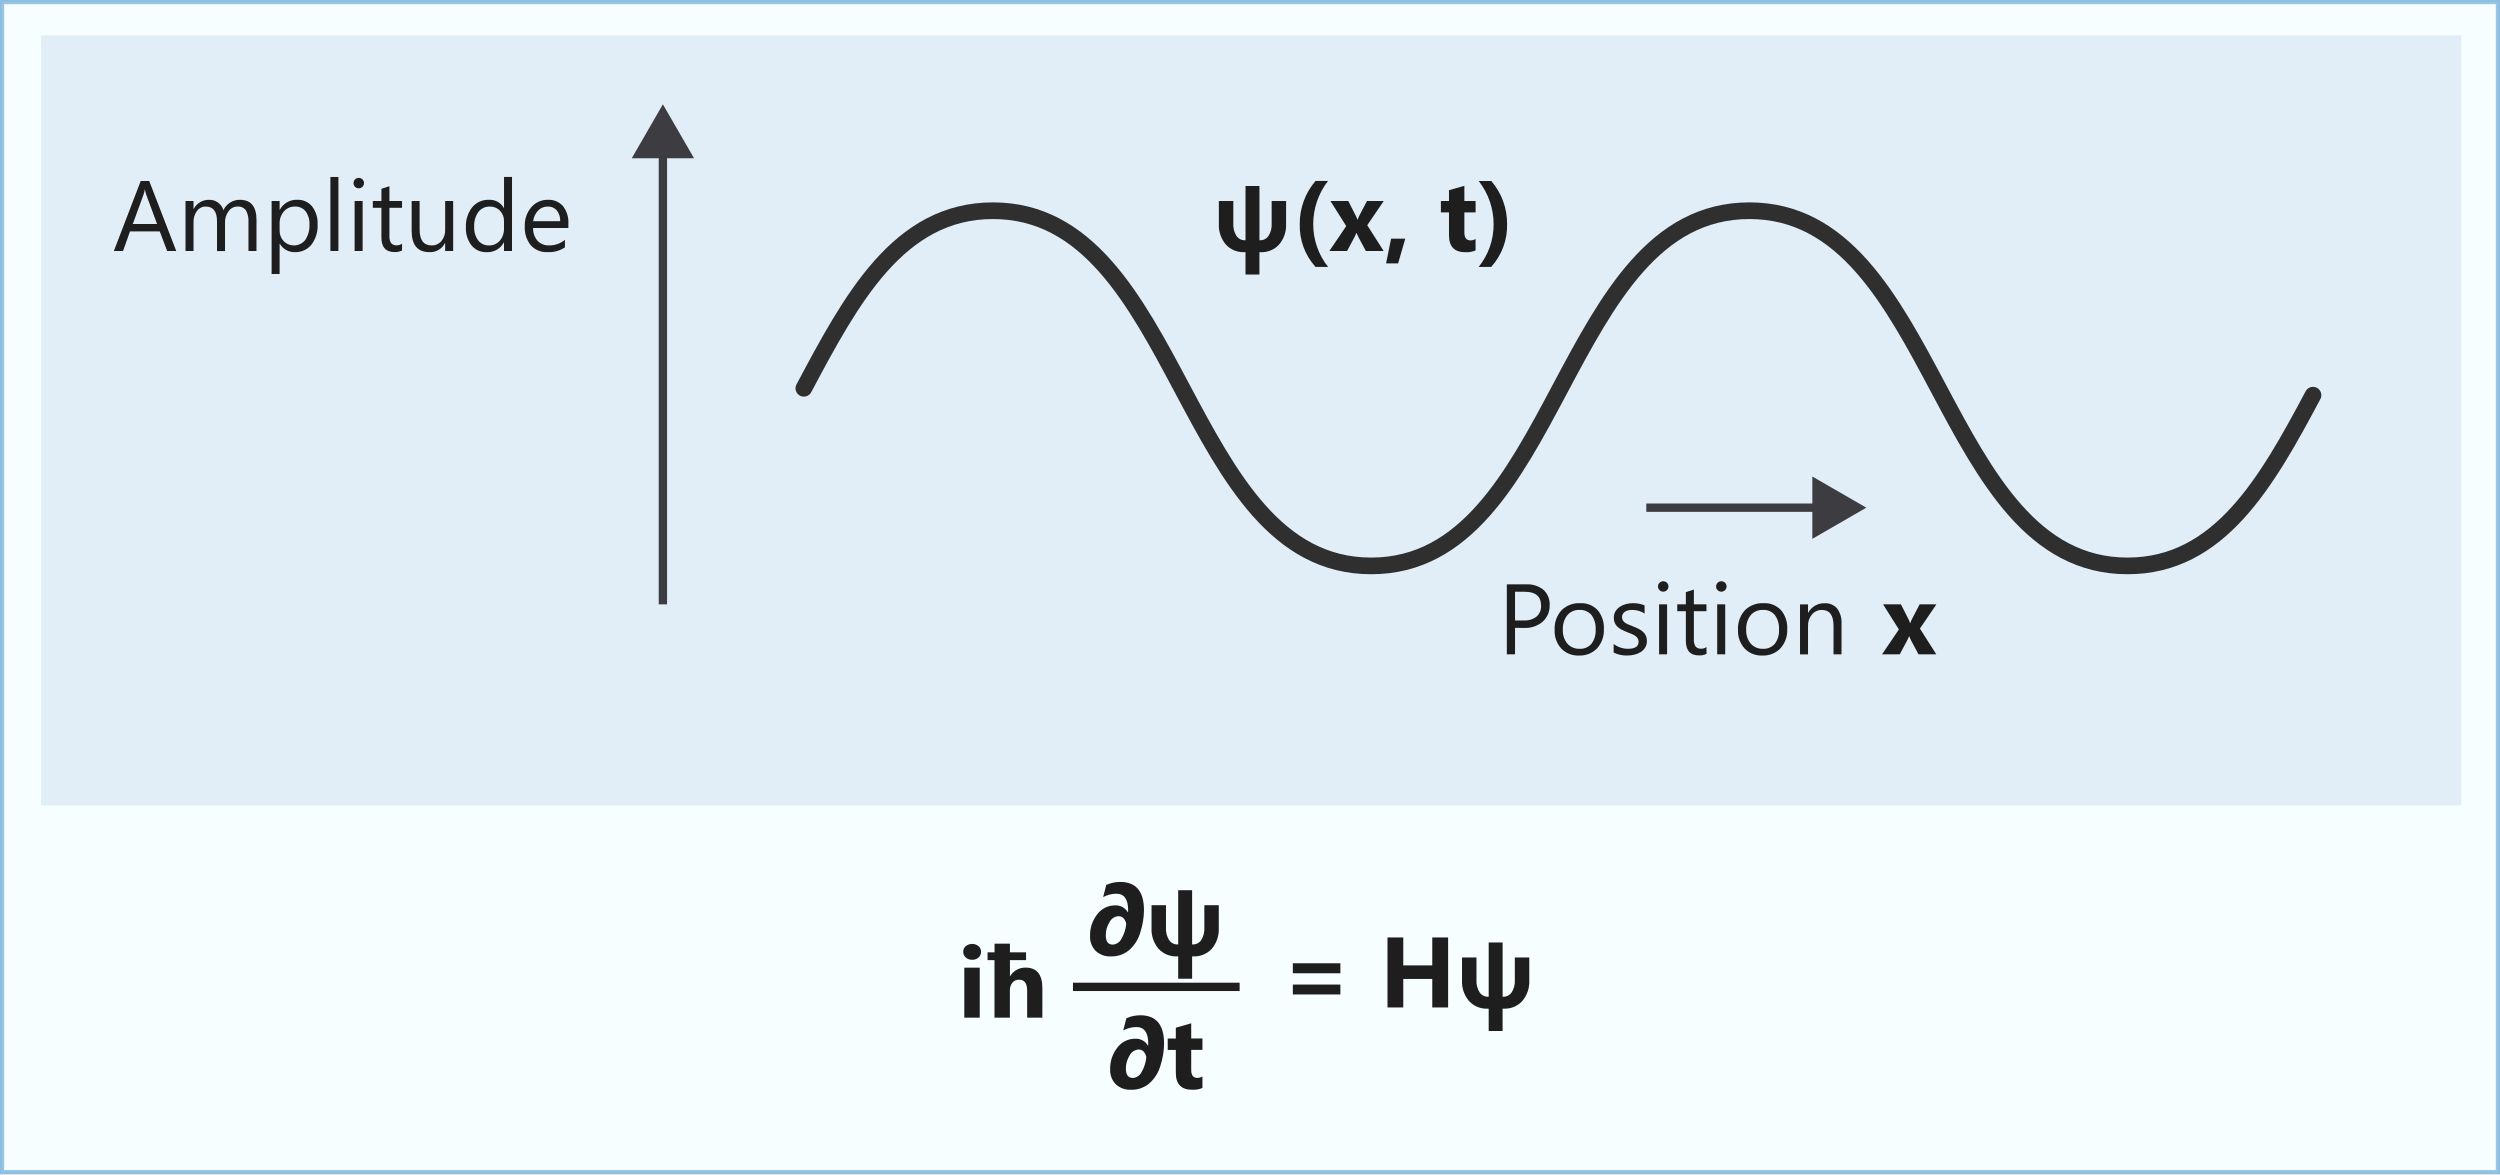
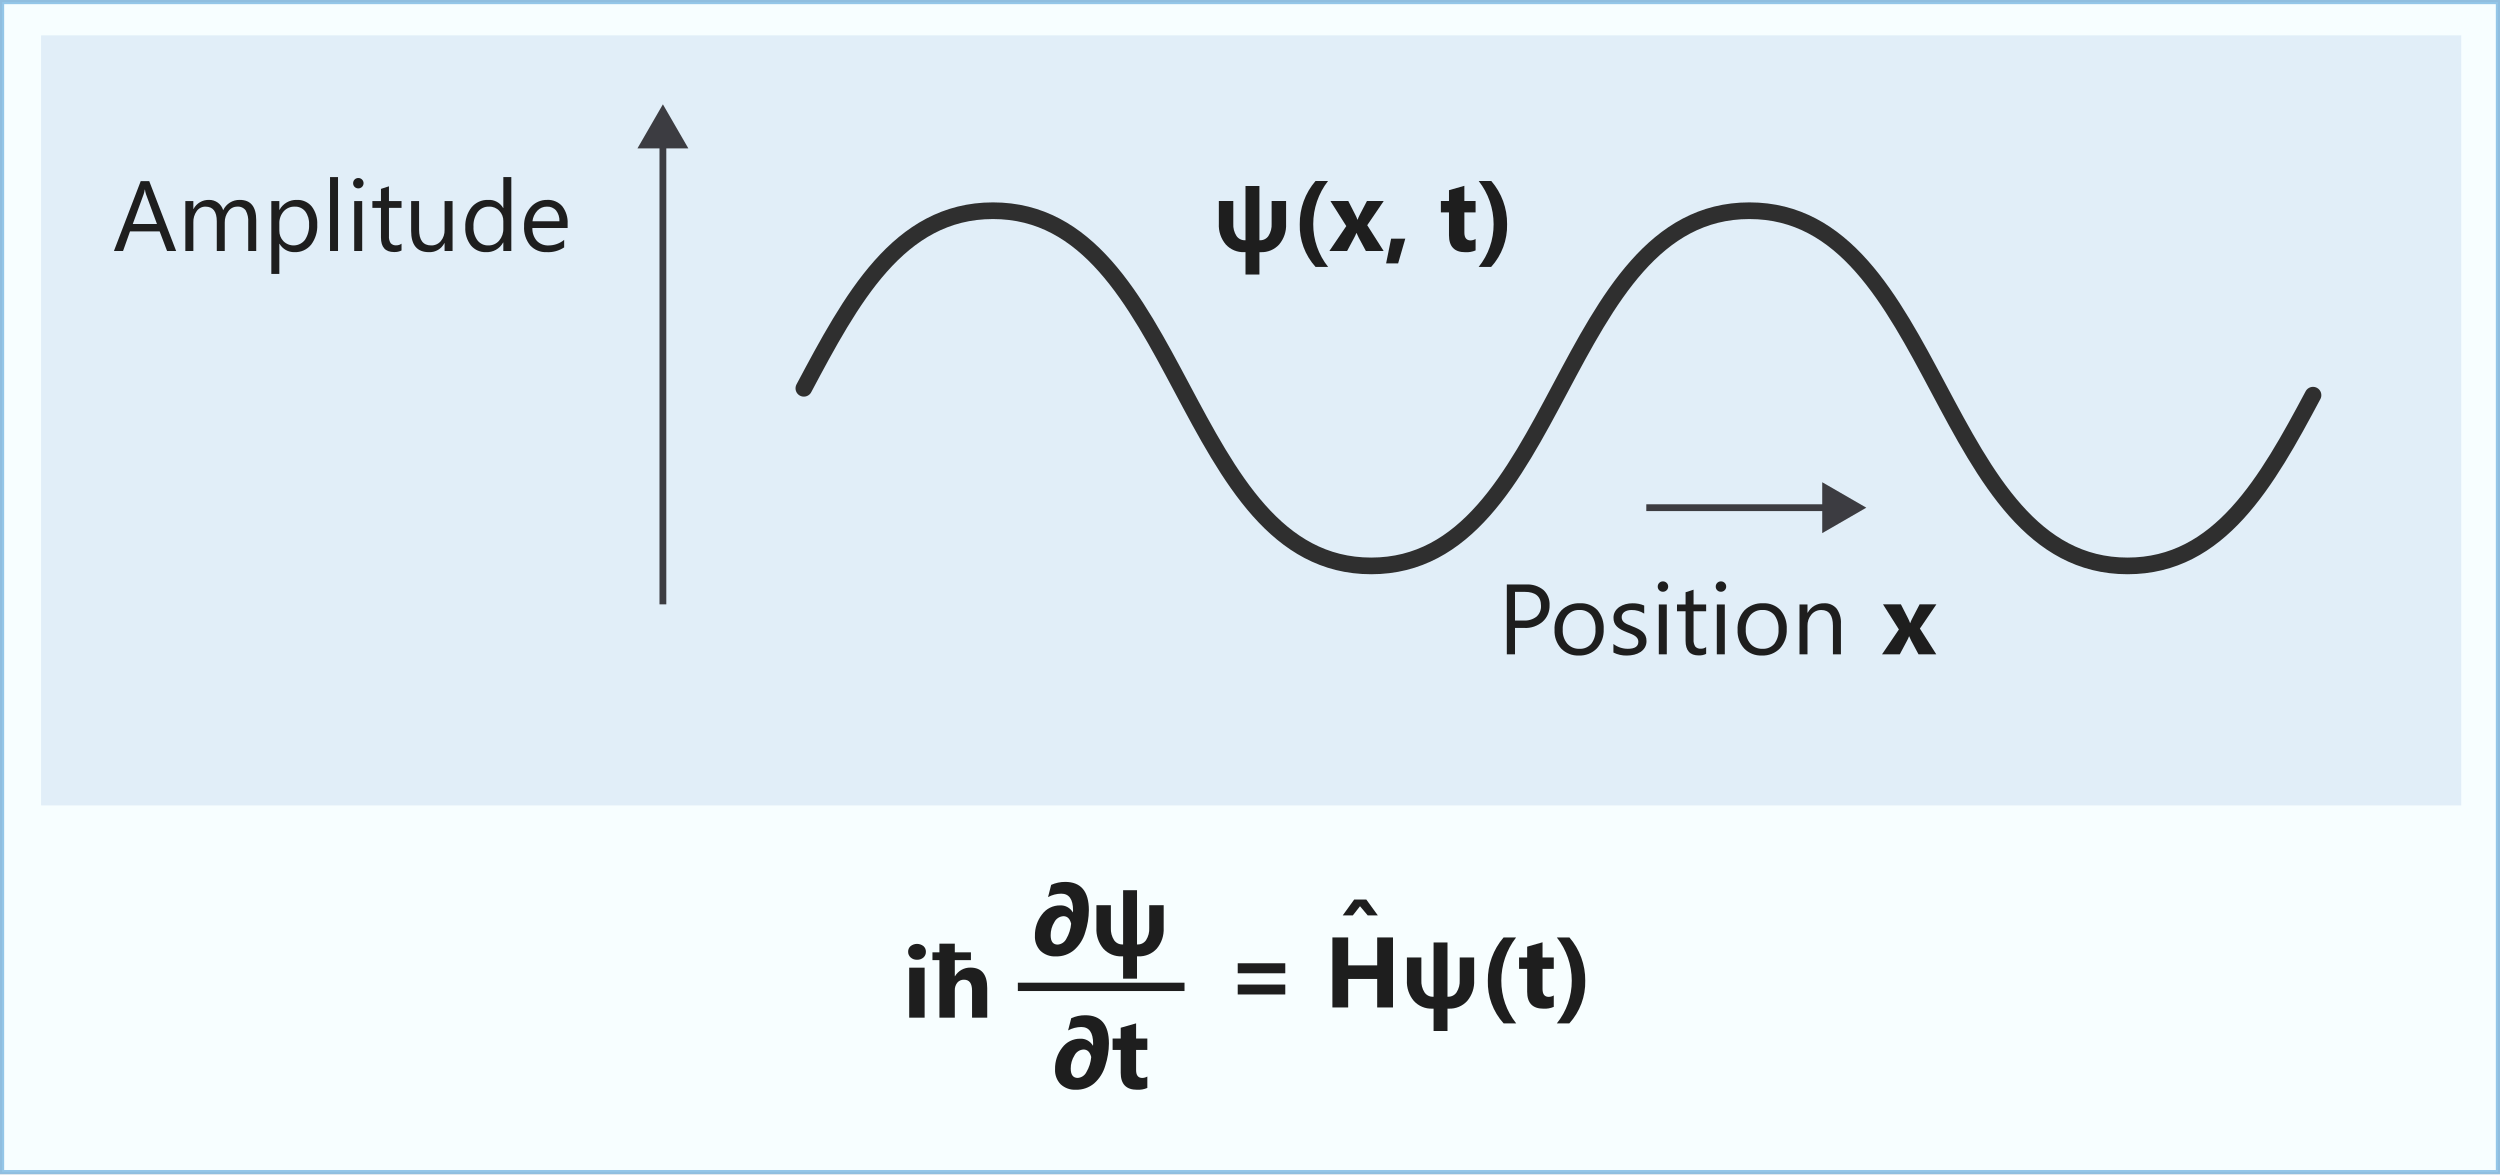
- <svg xmlns="http://www.w3.org/2000/svg" viewBox="0 0 299.98 140.892">
+ <svg xmlns="http://www.w3.org/2000/svg" viewBox="0 0 550.918 258.75">
  <g id="Shapes">
    <g>
-       <rect x="0.25" y="0.25" width="299.48" height="140.392" fill="#fff" />
-       <rect x="0.25" y="0.25" width="299.48" height="140.392" fill="#50e6ff" opacity="0.05" />
-       <rect x="0.25" y="0.25" width="299.48" height="140.392" fill="none" stroke="#0072c6" stroke-miterlimit="10" stroke-width="0.5" opacity="0.4" />
+       <rect x="0.459" y="0.459" width="550" height="257.832" fill="#fff" />
+       <rect x="0.459" y="0.459" width="550" height="257.832" fill="#50e6ff" opacity="0.05" />
+       <rect x="0.459" y="0.459" width="550" height="257.832" fill="none" stroke="#0072c6" stroke-miterlimit="10" stroke-width="0.918" opacity="0.4" />
    </g>
    <g>
-       <rect x="4.93" y="4.242" width="290.4" height="92.4" fill="#fff" />
-       <rect x="4.93" y="4.242" width="290.4" height="92.4" fill="#0072c6" opacity="0.12" />
+       <rect x="9.054" y="7.79" width="533.324" height="169.694" fill="#fff" />
+       <rect x="9.054" y="7.79" width="533.324" height="169.694" fill="#0072c6" opacity="0.12" />
    </g>
-     <path d="M277.542,47.418c-5.53,10.373-11.2,20.486-22.251,20.486-22.69,0-22.69-42.62-45.38-42.62s-22.69,42.62-45.38,42.62-22.692-42.62-45.383-42.62c-11.346,0-17.019,10.655-22.692,21.31" fill="none" stroke="#2f2f2f" stroke-linecap="round" stroke-miterlimit="10" stroke-width="2" />
+     <path d="M509.711,87.084c-10.156,19.051-20.567,37.623-40.865,37.623-41.67,0-41.67-78.272-83.34-78.272s-41.672,78.272-83.343,78.272S260.49,46.435,218.816,46.435c-20.836,0-31.255,19.568-41.673,39.136" fill="none" stroke="#2f2f2f" stroke-linecap="round" stroke-miterlimit="10" stroke-width="3.673" />
    <g>
-       <line x1="79.542" y1="72.517" x2="79.542" y2="17.9" fill="none" stroke="#3c3c41" stroke-miterlimit="10" />
-       <polygon points="83.282 18.994 79.542 12.517 75.803 18.994 83.282 18.994" fill="#3c3c41" />
+       <line x1="146.081" y1="133.179" x2="146.081" y2="31.062" fill="none" stroke="#3c3c41" stroke-miterlimit="10" stroke-width="1.5" />
+       <polygon points="151.69 32.703 146.081 22.988 140.471 32.703 151.69 32.703" fill="#3c3c41" />
    </g>
    <g>
-       <line x1="197.542" y1="60.917" x2="218.56" y2="60.917" fill="none" stroke="#3c3c41" stroke-miterlimit="10" />
-       <polygon points="217.466 64.657 223.942 60.917 217.466 57.178 217.466 64.657" fill="#3c3c41" />
+       <line x1="362.789" y1="111.876" x2="403.2" y2="111.876" fill="none" stroke="#3c3c41" stroke-miterlimit="10" stroke-width="1.5" />
+       <polygon points="401.559 117.485 411.273 111.876 401.559 106.266 401.559 117.485" fill="#3c3c41" />
    </g>
  </g>
  <g id="Text">
    <g>
-       <path d="M21.147,30.117H20.058l-.891-2.355H15.6l-.837,2.355h-1.1l3.223-8.4h1.019Zm-2.3-3.24L17.526,23.3a3.425,3.425,0,0,1-.129-.563h-.023a3.131,3.131,0,0,1-.135.563l-1.306,3.58Z" fill="#1e1e1e" />
-       <path d="M30.774,30.117h-.961V26.672a2.6,2.6,0,0,0-.307-1.442,1.166,1.166,0,0,0-1.034-.445,1.279,1.279,0,0,0-1.046.562A2.155,2.155,0,0,0,27,26.7v3.422h-.961V26.555q0-1.77-1.365-1.77a1.265,1.265,0,0,0-1.043.53,2.191,2.191,0,0,0-.41,1.38v3.422h-.961v-6h.961v.949h.023a2.04,2.04,0,0,1,1.863-1.09,1.733,1.733,0,0,1,1.7,1.243,2.14,2.14,0,0,1,1.992-1.243q1.98,0,1.98,2.444Z" fill="#1e1e1e" />
-       <path d="M33.575,29.25h-.023v3.627h-.961v-8.76h.961v1.055h.023a2.273,2.273,0,0,1,2.074-1.2,2.2,2.2,0,0,1,1.811.806,3.334,3.334,0,0,1,.65,2.159,3.719,3.719,0,0,1-.732,2.411,2.437,2.437,0,0,1-2,.906A2.008,2.008,0,0,1,33.575,29.25Zm-.023-2.42v.838a1.782,1.782,0,0,0,.483,1.262,1.724,1.724,0,0,0,2.6-.149,3.063,3.063,0,0,0,.495-1.857,2.419,2.419,0,0,0-.463-1.571,1.533,1.533,0,0,0-1.254-.568,1.7,1.7,0,0,0-1.348.583A2.145,2.145,0,0,0,33.552,26.83Z" fill="#1e1e1e" />
-       <path d="M40.606,30.117h-.961V21.234h.961Z" fill="#1e1e1e" />
-       <path d="M43.044,22.594a.612.612,0,0,1-.44-.176.594.594,0,0,1-.181-.446.613.613,0,0,1,.621-.626.619.619,0,0,1,.448.178.625.625,0,0,1,0,.888A.615.615,0,0,1,43.044,22.594Zm.469,7.523h-.961v-6h.961Z" fill="#1e1e1e" />
-       <path d="M48.241,30.058a1.849,1.849,0,0,1-.9.188q-1.577,0-1.576-1.758V24.937H44.737v-.82h1.032V22.652l.96-.31v1.775h1.512v.82H46.729v3.381a1.4,1.4,0,0,0,.206.862.819.819,0,0,0,.679.257,1.01,1.01,0,0,0,.627-.2Z" fill="#1e1e1e" />
-       <path d="M54.376,30.117h-.961v-.949h-.023a1.976,1.976,0,0,1-1.852,1.09q-2.145,0-2.145-2.555V24.117h.956v3.434q0,1.9,1.453,1.9a1.47,1.47,0,0,0,1.157-.519,1.98,1.98,0,0,0,.454-1.356V24.117h.961Z" fill="#1e1e1e" />
-       <path d="M61.436,30.117h-.96V29.1h-.024a2.218,2.218,0,0,1-2.062,1.161,2.242,2.242,0,0,1-1.808-.806,3.306,3.306,0,0,1-.677-2.194,3.6,3.6,0,0,1,.75-2.385,2.473,2.473,0,0,1,2-.9,1.925,1.925,0,0,1,1.8.973h.024V21.234h.96Zm-.96-2.713v-.885A1.718,1.718,0,0,0,60,25.289a1.61,1.61,0,0,0-1.219-.5,1.656,1.656,0,0,0-1.382.645,2.822,2.822,0,0,0-.5,1.781,2.54,2.54,0,0,0,.483,1.637,1.578,1.578,0,0,0,1.3.6,1.641,1.641,0,0,0,1.3-.58A2.162,2.162,0,0,0,60.476,27.4Z" fill="#1e1e1e" />
-       <path d="M68.2,27.357H63.968a2.24,2.24,0,0,0,.539,1.547,1.859,1.859,0,0,0,1.418.545,2.948,2.948,0,0,0,1.863-.668v.9a3.482,3.482,0,0,1-2.092.575,2.538,2.538,0,0,1-2-.818,3.347,3.347,0,0,1-.726-2.3,3.278,3.278,0,0,1,.794-2.282,2.544,2.544,0,0,1,1.971-.882,2.258,2.258,0,0,1,1.823.762,3.18,3.18,0,0,1,.644,2.115Zm-.984-.814a1.953,1.953,0,0,0-.4-1.295,1.365,1.365,0,0,0-1.1-.463,1.555,1.555,0,0,0-1.155.486,2.217,2.217,0,0,0-.586,1.272Z" fill="#1e1e1e" />
+       <path d="M38.814,55.31h-2l-1.632-4.319H28.651L27.115,55.31H25.106l5.909-15.4h1.869Zm-4.222-5.941-2.417-6.563a6.3,6.3,0,0,1-.236-1.032H31.9a5.8,5.8,0,0,1-.248,1.032l-2.395,6.563Z" fill="#1e1e1e" />
+       <path d="M56.463,55.31H54.7V48.993a4.752,4.752,0,0,0-.564-2.642,2.139,2.139,0,0,0-1.9-.817,2.346,2.346,0,0,0-1.917,1.032,3.938,3.938,0,0,0-.79,2.47V55.31H47.773V48.778q0-3.244-2.5-3.244a2.318,2.318,0,0,0-1.913.973,4.016,4.016,0,0,0-.751,2.529V55.31H40.844v-11h1.762v1.74h.042a3.737,3.737,0,0,1,3.416-2,3.181,3.181,0,0,1,3.116,2.277,3.925,3.925,0,0,1,3.652-2.277q3.631,0,3.631,4.479Z" fill="#1e1e1e" />
+       <path d="M61.6,53.72h-.043v6.649H59.793V44.31h1.762v1.933H61.6a4.163,4.163,0,0,1,3.8-2.191,4.031,4.031,0,0,1,3.32,1.476,6.122,6.122,0,0,1,1.192,3.959,6.809,6.809,0,0,1-1.343,4.42,4.466,4.466,0,0,1-3.673,1.66A3.681,3.681,0,0,1,61.6,53.72Zm-.043-4.437v1.536a3.268,3.268,0,0,0,.886,2.315A3.16,3.16,0,0,0,67.2,52.86a5.61,5.61,0,0,0,.908-3.405,4.441,4.441,0,0,0-.848-2.879,2.811,2.811,0,0,0-2.3-1.042A3.124,3.124,0,0,0,62.489,46.6,3.925,3.925,0,0,0,61.555,49.283Z" fill="#1e1e1e" />
+       <path d="M74.488,55.31H72.727V39.024h1.761Z" fill="#1e1e1e" />
+       <path d="M78.957,41.517a1.117,1.117,0,0,1-.806-.323,1.09,1.09,0,0,1-.333-.816,1.127,1.127,0,0,1,1.139-1.149,1.14,1.14,0,0,1,.822.327,1.149,1.149,0,0,1,0,1.628A1.134,1.134,0,0,1,78.957,41.517Zm.859,13.793H78.055v-11h1.761Z" fill="#1e1e1e" />
+       <path d="M88.485,55.2a3.382,3.382,0,0,1-1.643.344q-2.89,0-2.89-3.223V45.814h-1.89v-1.5h1.89V41.624l1.762-.569V44.31h2.771v1.5H85.714v6.2a2.57,2.57,0,0,0,.376,1.579,1.5,1.5,0,0,0,1.246.473,1.854,1.854,0,0,0,1.149-.366Z" fill="#1e1e1e" />
+       <path d="M99.732,55.31H97.971V53.569h-.043a3.62,3.62,0,0,1-3.395,2q-3.931,0-3.931-4.683V44.31h1.751v6.295q0,3.48,2.664,3.48a2.694,2.694,0,0,0,2.122-.951,3.639,3.639,0,0,0,.832-2.486V44.31h1.761Z" fill="#1e1e1e" />
+       <path d="M112.677,55.31h-1.762V53.441h-.043a4.067,4.067,0,0,1-3.781,2.126,4.115,4.115,0,0,1-3.315-1.476,6.068,6.068,0,0,1-1.24-4.024,6.591,6.591,0,0,1,1.375-4.372,4.537,4.537,0,0,1,3.663-1.643,3.527,3.527,0,0,1,3.3,1.783h.043V39.024h1.762Zm-1.762-4.974V48.714a3.149,3.149,0,0,0-.881-2.256,2.954,2.954,0,0,0-2.234-.924,3.042,3.042,0,0,0-2.535,1.182,5.171,5.171,0,0,0-.924,3.266,4.645,4.645,0,0,0,.887,3,2.89,2.89,0,0,0,2.378,1.1A3.01,3.01,0,0,0,110,53.022,3.97,3.97,0,0,0,110.915,50.336Z" fill="#1e1e1e" />
+       <path d="M125.084,50.25h-7.767a4.117,4.117,0,0,0,.989,2.836,3.407,3.407,0,0,0,2.6,1,5.4,5.4,0,0,0,3.416-1.225v1.655a6.381,6.381,0,0,1-3.835,1.052,4.654,4.654,0,0,1-3.663-1.5,6.141,6.141,0,0,1-1.332-4.216,6.019,6.019,0,0,1,1.455-4.184,4.669,4.669,0,0,1,3.616-1.617,4.137,4.137,0,0,1,3.34,1.4,5.822,5.822,0,0,1,1.182,3.878Zm-1.805-1.493a3.584,3.584,0,0,0-.735-2.374,2.508,2.508,0,0,0-2.015-.849,2.843,2.843,0,0,0-2.116.892,4.047,4.047,0,0,0-1.074,2.331Z" fill="#1e1e1e" />
    </g>
    <g>
-       <path d="M181.792,75.342v3.175h-.984v-8.4h2.309a3.052,3.052,0,0,1,2.089.656,2.345,2.345,0,0,1,.741,1.852,2.547,2.547,0,0,1-.824,1.957,3.143,3.143,0,0,1-2.223.762Zm0-4.336v3.445h1.032a2.3,2.3,0,0,0,1.555-.466,1.646,1.646,0,0,0,.536-1.315q0-1.665-1.968-1.664Z" fill="#1e1e1e" />
-       <path d="M189.462,78.658a2.784,2.784,0,0,1-2.124-.841,3.115,3.115,0,0,1-.794-2.229,3.246,3.246,0,0,1,.827-2.362,2.968,2.968,0,0,1,2.232-.849,2.69,2.69,0,0,1,2.095.826,3.275,3.275,0,0,1,.753,2.291,3.224,3.224,0,0,1-.812,2.3A2.843,2.843,0,0,1,189.462,78.658Zm.071-5.473a1.826,1.826,0,0,0-1.465.63,2.584,2.584,0,0,0-.539,1.738,2.443,2.443,0,0,0,.545,1.681,1.851,1.851,0,0,0,1.459.615,1.756,1.756,0,0,0,1.432-.6,2.619,2.619,0,0,0,.5-1.717,2.662,2.662,0,0,0-.5-1.734A1.746,1.746,0,0,0,189.533,73.185Z" fill="#1e1e1e" />
-       <path d="M193.623,78.3V77.269a2.839,2.839,0,0,0,1.728.58q1.266,0,1.266-.843a.731.731,0,0,0-.109-.408,1.066,1.066,0,0,0-.293-.3,2.226,2.226,0,0,0-.433-.232c-.166-.068-.345-.14-.536-.214a6.963,6.963,0,0,1-.7-.319,2.162,2.162,0,0,1-.5-.363,1.357,1.357,0,0,1-.3-.46,1.615,1.615,0,0,1-.1-.6,1.434,1.434,0,0,1,.194-.747,1.7,1.7,0,0,1,.515-.545,2.409,2.409,0,0,1,.736-.331,3.264,3.264,0,0,1,.852-.111,3.457,3.457,0,0,1,1.395.269v.973a2.722,2.722,0,0,0-1.524-.434,1.779,1.779,0,0,0-.486.062,1.185,1.185,0,0,0-.372.173.787.787,0,0,0-.24.266.7.7,0,0,0-.085.343.822.822,0,0,0,.085.393.853.853,0,0,0,.249.281,1.925,1.925,0,0,0,.4.223q.234.1.533.216a7.352,7.352,0,0,1,.715.314,2.416,2.416,0,0,1,.539.363,1.412,1.412,0,0,1,.343.466,1.505,1.505,0,0,1,.12.627,1.473,1.473,0,0,1-.2.773,1.676,1.676,0,0,1-.525.545,2.393,2.393,0,0,1-.756.323,3.746,3.746,0,0,1-.9.105A3.406,3.406,0,0,1,193.623,78.3Z" fill="#1e1e1e" />
-       <path d="M199.57,70.994a.611.611,0,0,1-.44-.176.592.592,0,0,1-.181-.445.615.615,0,0,1,.621-.627.616.616,0,0,1,.448.179.624.624,0,0,1,0,.887A.615.615,0,0,1,199.57,70.994Zm.469,7.523h-.961v-6h.961Z" fill="#1e1e1e" />
-       <path d="M204.767,78.459a1.852,1.852,0,0,1-.9.187q-1.577,0-1.577-1.758v-3.55h-1.031v-.821h1.031V71.053l.961-.311v1.775h1.512v.821h-1.512v3.381a1.406,1.406,0,0,0,.205.861.82.82,0,0,0,.68.258,1.011,1.011,0,0,0,.627-.2Z" fill="#1e1e1e" />
-       <path d="M206.542,70.994a.61.61,0,0,1-.439-.176.592.592,0,0,1-.182-.445.616.616,0,0,1,.621-.627.619.619,0,0,1,.449.179.626.626,0,0,1,0,.887A.617.617,0,0,1,206.542,70.994Zm.469,7.523h-.961v-6h.961Z" fill="#1e1e1e" />
-       <path d="M211.464,78.658a2.784,2.784,0,0,1-2.124-.841,3.115,3.115,0,0,1-.794-2.229,3.246,3.246,0,0,1,.827-2.362,2.968,2.968,0,0,1,2.232-.849,2.692,2.692,0,0,1,2.095.826,3.275,3.275,0,0,1,.753,2.291,3.224,3.224,0,0,1-.812,2.3A2.845,2.845,0,0,1,211.464,78.658Zm.071-5.473a1.826,1.826,0,0,0-1.465.63,2.584,2.584,0,0,0-.539,1.738,2.443,2.443,0,0,0,.545,1.681,1.851,1.851,0,0,0,1.459.615,1.756,1.756,0,0,0,1.432-.6,2.619,2.619,0,0,0,.5-1.717,2.662,2.662,0,0,0-.5-1.734A1.746,1.746,0,0,0,211.535,73.185Z" fill="#1e1e1e" />
-       <path d="M220.968,78.517h-.961V75.1q0-1.911-1.394-1.911a1.515,1.515,0,0,0-1.193.542,2.014,2.014,0,0,0-.471,1.369v3.421h-.961v-6h.961v1h.023a2.166,2.166,0,0,1,1.969-1.136,1.836,1.836,0,0,1,1.506.636,2.833,2.833,0,0,1,.521,1.836Z" fill="#1e1e1e" />
+       <path d="M333.858,138.376V144.2h-1.805v-15.4h4.233a5.588,5.588,0,0,1,3.83,1.2,4.3,4.3,0,0,1,1.358,3.395,4.669,4.669,0,0,1-1.509,3.588,5.771,5.771,0,0,1-4.077,1.4Zm0-7.949v6.316h1.891a4.229,4.229,0,0,0,2.851-.853,3.026,3.026,0,0,0,.984-2.412q0-3.053-3.61-3.051Z" fill="#1e1e1e" />
+       <path d="M347.919,144.456a5.1,5.1,0,0,1-3.894-1.541,5.714,5.714,0,0,1-1.455-4.088,5.948,5.948,0,0,1,1.515-4.329,5.445,5.445,0,0,1,4.092-1.557,4.931,4.931,0,0,1,3.84,1.514,6,6,0,0,1,1.381,4.2,5.91,5.91,0,0,1-1.488,4.217A5.214,5.214,0,0,1,347.919,144.456Zm.129-10.033a3.353,3.353,0,0,0-2.685,1.154,4.746,4.746,0,0,0-.988,3.186,4.486,4.486,0,0,0,1,3.083,3.394,3.394,0,0,0,2.674,1.128,3.221,3.221,0,0,0,2.627-1.107,4.8,4.8,0,0,0,.918-3.147,4.887,4.887,0,0,0-.918-3.18A3.207,3.207,0,0,0,348.048,134.423Z" fill="#1e1e1e" />
+       <path d="M355.546,143.8V141.91a5.215,5.215,0,0,0,3.169,1.064q2.321,0,2.321-1.547a1.341,1.341,0,0,0-.2-.746,1.963,1.963,0,0,0-.537-.543,4.171,4.171,0,0,0-.8-.424q-.456-.189-.983-.393a12.373,12.373,0,0,1-1.284-.586,3.863,3.863,0,0,1-.924-.666,2.491,2.491,0,0,1-.559-.842,3,3,0,0,1-.187-1.107,2.629,2.629,0,0,1,.354-1.369,3.164,3.164,0,0,1,.946-1,4.372,4.372,0,0,1,1.348-.606,5.979,5.979,0,0,1,1.563-.2,6.313,6.313,0,0,1,2.556.494v1.783a4.98,4.98,0,0,0-2.792-.795,3.234,3.234,0,0,0-.892.113,2.175,2.175,0,0,0-.683.317,1.444,1.444,0,0,0-.439.488,1.276,1.276,0,0,0-.156.629,1.5,1.5,0,0,0,.156.72,1.577,1.577,0,0,0,.456.515,3.468,3.468,0,0,0,.73.408q.431.183.978.4a13.7,13.7,0,0,1,1.31.574,4.554,4.554,0,0,1,.989.666,2.629,2.629,0,0,1,.629.855,2.765,2.765,0,0,1,.219,1.149,2.71,2.71,0,0,1-.36,1.418,3.074,3.074,0,0,1-.961,1,4.4,4.4,0,0,1-1.386.591,6.828,6.828,0,0,1-1.643.193A6.253,6.253,0,0,1,355.546,143.8Z" fill="#1e1e1e" />
+       <path d="M366.45,130.405a1.115,1.115,0,0,1-.806-.322,1.088,1.088,0,0,1-.333-.816,1.127,1.127,0,0,1,1.139-1.15,1.146,1.146,0,0,1,.822.327,1.1,1.1,0,0,1,.338.823,1.088,1.088,0,0,1-.338.805A1.131,1.131,0,0,1,366.45,130.405Zm.859,13.793h-1.762v-11h1.762Z" fill="#1e1e1e" />
+       <path d="M375.978,144.091a3.4,3.4,0,0,1-1.643.344q-2.89,0-2.89-3.223V134.7h-1.891v-1.5h1.891v-2.685l1.762-.57V133.2h2.771v1.5h-2.771v6.2a2.571,2.571,0,0,0,.376,1.58,1.5,1.5,0,0,0,1.246.472,1.853,1.853,0,0,0,1.149-.365Z" fill="#1e1e1e" />
+       <path d="M379.233,130.405a1.116,1.116,0,0,1-.806-.322,1.091,1.091,0,0,1-.333-.816,1.127,1.127,0,0,1,1.139-1.15,1.145,1.145,0,0,1,.822.327,1.1,1.1,0,0,1,.338.823,1.088,1.088,0,0,1-.338.805A1.13,1.13,0,0,1,379.233,130.405Zm.859,13.793h-1.761v-11h1.761Z" fill="#1e1e1e" />
+       <path d="M388.256,144.456a5.1,5.1,0,0,1-3.894-1.541,5.714,5.714,0,0,1-1.455-4.088,5.951,5.951,0,0,1,1.514-4.329,5.447,5.447,0,0,1,4.093-1.557,4.931,4.931,0,0,1,3.84,1.514,6,6,0,0,1,1.381,4.2,5.91,5.91,0,0,1-1.488,4.217A5.214,5.214,0,0,1,388.256,144.456Zm.129-10.033a3.351,3.351,0,0,0-2.685,1.154,4.746,4.746,0,0,0-.989,3.186,4.486,4.486,0,0,0,1,3.083,3.4,3.4,0,0,0,2.675,1.128,3.221,3.221,0,0,0,2.627-1.107,4.8,4.8,0,0,0,.918-3.147,4.887,4.887,0,0,0-.918-3.18A3.207,3.207,0,0,0,388.385,134.423Z" fill="#1e1e1e" />
+       <path d="M405.68,144.2h-1.762v-6.273q0-3.5-2.556-3.5a2.771,2.771,0,0,0-2.186.994,3.679,3.679,0,0,0-.865,2.508V144.2h-1.762v-11h1.762v1.826h.043a3.97,3.97,0,0,1,3.609-2.083,3.363,3.363,0,0,1,2.761,1.166,5.184,5.184,0,0,1,.956,3.367Z" fill="#1e1e1e" />
    </g>
    <g>
-       <path d="M154.319,26.842a3.571,3.571,0,0,1-.835,2.5,2.843,2.843,0,0,1-2.212.92h-.152v2.678h-1.67V30.258H149.3a2.845,2.845,0,0,1-2.212-.92,3.571,3.571,0,0,1-.835-2.5V24.117h1.734v2.725a2.462,2.462,0,0,0,.378,1.465,1.175,1.175,0,0,0,1,.521h.088V22.319h1.67v6.509h.088a1.175,1.175,0,0,0,1-.521,2.462,2.462,0,0,0,.378-1.465V24.117h1.734Z" fill="#1e1e1e" />
-       <path d="M159.364,32.028h-1.512A7.355,7.355,0,0,1,155.96,26.9a7.825,7.825,0,0,1,1.892-5.186h1.5a8.424,8.424,0,0,0-1.775,5.186A8.149,8.149,0,0,0,159.364,32.028Z" fill="#1e1e1e" />
-       <path d="M166.038,24.117l-1.98,2.907,1.968,3.093h-2.132l-.868-1.617c-.07-.129-.154-.31-.252-.545h-.023a3.957,3.957,0,0,1-.24.528l-.873,1.634h-2.127l2.027-2.988-1.9-3.012h2.144l.856,1.682a3.714,3.714,0,0,1,.24.563h.023a4.1,4.1,0,0,1,.252-.575l.873-1.67Z" fill="#1e1e1e" />
-       <path d="M168.622,28.641l-.861,2.965h-1.442l.6-2.965Z" fill="#1e1e1e" />
-       <path d="M177.06,30.047a2.734,2.734,0,0,1-1.237.217q-1.956,0-1.957-2.033V25.483h-.972V24.117h.972V22.823l1.846-.528v1.822h1.348v1.366h-1.348v2.426q0,.938.744.937a1.263,1.263,0,0,0,.6-.17Z" fill="#1e1e1e" />
-       <path d="M178.929,32.028h-1.5a8.1,8.1,0,0,0,1.793-5.127,8.4,8.4,0,0,0-1.793-5.186h1.511a7.821,7.821,0,0,1,1.9,5.186A7.369,7.369,0,0,1,178.929,32.028Z" fill="#1e1e1e" />
+       <path d="M283.411,49.3a6.562,6.562,0,0,1-1.534,4.584,5.218,5.218,0,0,1-4.062,1.689h-.28v4.918h-3.067V55.568h-.28a5.214,5.214,0,0,1-4.061-1.689,6.558,6.558,0,0,1-1.535-4.584v-5h3.186v5a4.517,4.517,0,0,0,.694,2.69,2.159,2.159,0,0,0,1.834.958h.162V40.988h3.067V52.943h.161a2.16,2.16,0,0,0,1.835-.958,4.517,4.517,0,0,0,.694-2.69v-5h3.186Z" fill="#1e1e1e" />
+       <path d="M292.675,58.818H289.9a13.5,13.5,0,0,1-3.476-9.415A14.364,14.364,0,0,1,289.9,39.88h2.755a15.463,15.463,0,0,0-3.261,9.523A14.955,14.955,0,0,0,292.675,58.818Z" fill="#1e1e1e" />
+       <path d="M304.931,44.291l-3.637,5.338,3.616,5.682h-3.917l-1.592-2.97a10.778,10.778,0,0,1-.463-1H298.9a7.03,7.03,0,0,1-.441.969l-1.6,3h-3.906l3.724-5.489-3.5-5.531h3.939l1.57,3.089a6.779,6.779,0,0,1,.442,1.033h.043a7.34,7.34,0,0,1,.463-1.055l1.6-3.067Z" fill="#1e1e1e" />
+       <path d="M309.677,52.6,308.1,58.044h-2.646l1.1-5.445Z" fill="#1e1e1e" />
+       <path d="M325.172,55.182a5.044,5.044,0,0,1-2.27.4q-3.594,0-3.594-3.733V46.8h-1.786V44.291h1.786V41.913l3.39-.968v3.346h2.474V46.8H322.7v4.455q0,1.721,1.366,1.722a2.3,2.3,0,0,0,1.108-.313Z" fill="#1e1e1e" />
+       <path d="M328.606,58.818h-2.755a14.867,14.867,0,0,0,3.293-9.415,15.427,15.427,0,0,0-3.293-9.523h2.776a14.359,14.359,0,0,1,3.487,9.523A13.521,13.521,0,0,1,328.606,58.818Z" fill="#1e1e1e" />
    </g>
-     <path d="M232.353,72.517l-1.98,2.907,1.968,3.093h-2.133l-.867-1.617c-.07-.129-.154-.31-.252-.545h-.023a3.957,3.957,0,0,1-.24.528l-.873,1.634h-2.127l2.027-2.988-1.9-3.012h2.144l.856,1.682a3.714,3.714,0,0,1,.24.563h.023a4.1,4.1,0,0,1,.252-.575l.873-1.67Z" fill="#1e1e1e" />
+     <path d="M426.717,133.179l-3.636,5.338L426.7,144.2h-3.917l-1.592-2.969q-.195-.357-.463-1h-.043a7.022,7.022,0,0,1-.441.968l-1.6,3H414.73l3.724-5.488-3.5-5.531H418.9l1.57,3.089a6.779,6.779,0,0,1,.442,1.033h.043a7.292,7.292,0,0,1,.463-1.055l1.6-3.067Z" fill="#1e1e1e" />
    <g>
-       <line x1="128.746" y1="118.415" x2="148.746" y2="118.415" fill="none" stroke="#1e1e1e" stroke-miterlimit="10" />
      <g>
-         <path d="M160.836,116.785h-5.707v-1.2h5.707Zm0,2.543h-5.707v-1.189h5.707Z" fill="#1e1e1e" />
-         <path d="M173.762,120.887h-1.9v-3.422h-3.481v3.422h-1.892v-8.4h1.892v3.351h3.481v-3.351h1.9Z" fill="#1e1e1e" />
-         <path d="M183.5,117.612a3.575,3.575,0,0,1-.835,2.5,2.841,2.841,0,0,1-2.211.92H180.3v2.677h-1.67v-2.677h-.152a2.845,2.845,0,0,1-2.212-.92,3.575,3.575,0,0,1-.835-2.5v-2.725h1.734v2.725a2.457,2.457,0,0,0,.378,1.464,1.176,1.176,0,0,0,1,.522h.088v-6.51h1.67v6.51h.088a1.176,1.176,0,0,0,1-.522,2.457,2.457,0,0,0,.378-1.464v-2.725H183.5Z" fill="#1e1e1e" />
+         <line x1="224.299" y1="217.472" x2="261.029" y2="217.472" fill="none" stroke="#1e1e1e" stroke-miterlimit="10" stroke-width="1.837" />
+         <g>
+           <path d="M283.233,214.479H272.752v-2.206h10.481Zm0,4.67H272.752v-2.185h10.481Z" fill="#1e1e1e" />
+           <path d="M306.971,222.011h-3.486v-6.284h-6.393v6.284h-3.475V206.58h3.475v6.155h6.393V206.58h3.486Z" fill="#1e1e1e" />
+           <path d="M324.856,216a6.562,6.562,0,0,1-1.534,4.584,5.219,5.219,0,0,1-4.062,1.69h-.28v4.918h-3.066v-4.918h-.281a5.216,5.216,0,0,1-4.061-1.69A6.558,6.558,0,0,1,310.038,216v-5h3.185v5a4.523,4.523,0,0,0,.695,2.691,2.16,2.16,0,0,0,1.834.958h.162V207.689h3.066v11.955h.161a2.162,2.162,0,0,0,1.835-.958A4.523,4.523,0,0,0,321.67,216v-5h3.186Z" fill="#1e1e1e" />
+           <path d="M334.121,225.519h-2.777a13.5,13.5,0,0,1-3.475-9.415,14.363,14.363,0,0,1,3.475-9.524H334.1a15.464,15.464,0,0,0-3.261,9.524A14.954,14.954,0,0,0,334.121,225.519Z" fill="#1e1e1e" />
+           <path d="M342.4,221.882a5.033,5.033,0,0,1-2.27.4q-3.594,0-3.594-3.733V213.5h-1.786v-2.508h1.786v-2.378l3.389-.967v3.345H342.4V213.5h-2.475v4.455q0,1.722,1.367,1.722a2.3,2.3,0,0,0,1.108-.313Z" fill="#1e1e1e" />
+           <path d="M345.829,225.519h-2.755a14.871,14.871,0,0,0,3.293-9.415,15.43,15.43,0,0,0-3.293-9.524h2.776a14.366,14.366,0,0,1,3.486,9.524A13.522,13.522,0,0,1,345.829,225.519Z" fill="#1e1e1e" />
+         </g>
+         <g>
+           <path d="M202.08,211.5a1.988,1.988,0,0,1-1.411-.511,1.647,1.647,0,0,1-.548-1.254,1.59,1.59,0,0,1,.548-1.248,2.3,2.3,0,0,1,2.826,0,1.6,1.6,0,0,1,.543,1.248,1.643,1.643,0,0,1-.543,1.27A2.021,2.021,0,0,1,202.08,211.5Zm1.678,12.763h-3.4v-11.02h3.4Z" fill="#1e1e1e" />
+           <path d="M217.553,224.267h-3.346v-5.951q0-2.421-1.765-2.421a1.827,1.827,0,0,0-1.49.656,2.575,2.575,0,0,0-.544,1.7v6.016h-3.39V211.579H205.48v-1.711h1.538v-1.915h3.39v1.915h3.552v1.711h-3.552v3.541h.043a3.877,3.877,0,0,1,3.4-1.894q3.7,0,3.7,4.519Z" fill="#1e1e1e" />
+         </g>
+         <g>
+           <path d="M236.4,201.034h.043c.014-.221.021-.362.021-.42q0-3.679-2.615-3.679a6.242,6.242,0,0,0-2.894.753l.688-2.69a7.476,7.476,0,0,1,3.068-.657q5.239,0,5.24,6.23a16.2,16.2,0,0,1-.8,4.865,8.2,8.2,0,0,1-2.459,3.927,6,6,0,0,1-4,1.4,4.622,4.622,0,0,1-3.395-1.216,4.458,4.458,0,0,1-1.232-3.325,7.407,7.407,0,0,1,1.56-4.713,4.875,4.875,0,0,1,4.014-1.99A3.038,3.038,0,0,1,236.4,201.034Zm-.355,2.519q-.41-1.657-1.69-1.657a2.36,2.36,0,0,0-2,1.3,5.327,5.327,0,0,0-.823,2.906q0,2.055,1.539,2.055a2.306,2.306,0,0,0,1.915-1.286A7.846,7.846,0,0,0,236.042,203.553Z" fill="#1e1e1e" />
+           <path d="M256.434,204.478a6.564,6.564,0,0,1-1.534,4.584,5.218,5.218,0,0,1-4.062,1.689h-.28v4.918h-3.066v-4.918h-.281a5.216,5.216,0,0,1-4.061-1.689,6.559,6.559,0,0,1-1.534-4.584v-5H244.8v5a4.519,4.519,0,0,0,.7,2.69,2.159,2.159,0,0,0,1.834.958h.162V196.171h3.066v11.955h.161a2.16,2.16,0,0,0,1.835-.958,4.519,4.519,0,0,0,.695-2.69v-5h3.185Z" fill="#1e1e1e" />
+         </g>
+         <g>
+           <path d="M240.825,230.417h.043c.013-.222.021-.362.021-.42q0-3.68-2.615-3.68a6.249,6.249,0,0,0-2.9.753l.689-2.689a7.456,7.456,0,0,1,3.067-.657q5.239,0,5.241,6.23a16.191,16.191,0,0,1-.8,4.864,8.2,8.2,0,0,1-2.459,3.928,6.007,6.007,0,0,1-4,1.4,4.621,4.621,0,0,1-3.395-1.216A4.458,4.458,0,0,1,232.5,235.6a7.407,7.407,0,0,1,1.56-4.713,4.876,4.876,0,0,1,4.014-1.991A3.037,3.037,0,0,1,240.825,230.417Zm-.356,2.519q-.408-1.658-1.689-1.658a2.361,2.361,0,0,0-2,1.3,5.324,5.324,0,0,0-.824,2.905q0,2.056,1.54,2.056a2.308,2.308,0,0,0,1.915-1.286A7.832,7.832,0,0,0,240.469,232.936Z" fill="#1e1e1e" />
+           <path d="M252.834,239.747a5.033,5.033,0,0,1-2.271.4q-3.592,0-3.594-3.734v-5.047h-1.786v-2.507h1.786v-2.378l3.39-.968v3.346h2.475v2.507h-2.475v4.455q0,1.722,1.366,1.722a2.3,2.3,0,0,0,1.109-.312Z" fill="#1e1e1e" />
+         </g>
      </g>
-       <g>
-         <path d="M116.647,115.166a1.081,1.081,0,0,1-.768-.278.9.9,0,0,1-.3-.683.863.863,0,0,1,.3-.679,1.252,1.252,0,0,1,1.538,0,.864.864,0,0,1,.3.679.891.891,0,0,1-.3.692A1.1,1.1,0,0,1,116.647,115.166Zm.914,6.95h-1.852v-6h1.852Z" fill="#1e1e1e" />
-         <path d="M125.073,122.116H123.25v-3.241q0-1.319-.96-1.318a1,1,0,0,0-.812.357,1.407,1.407,0,0,0-.3.926v3.276h-1.846v-6.909H118.5v-.931h.838v-1.043h1.846v1.043h1.934v.931h-1.934v1.928h.024a2.111,2.111,0,0,1,1.851-1.031q2.016,0,2.016,2.461Z" fill="#1e1e1e" />
-       </g>
-       <g>
-         <path d="M135.333,109.465h.023q.012-.182.012-.228,0-2-1.424-2a3.392,3.392,0,0,0-1.576.41l.375-1.465a4.067,4.067,0,0,1,1.67-.357q2.853,0,2.854,3.392a8.812,8.812,0,0,1-.434,2.649A4.456,4.456,0,0,1,135.494,114a3.268,3.268,0,0,1-2.177.762,2.517,2.517,0,0,1-1.848-.662,2.425,2.425,0,0,1-.671-1.811,4.039,4.039,0,0,1,.849-2.566,2.655,2.655,0,0,1,2.186-1.084A1.654,1.654,0,0,1,135.333,109.465Zm-.193,1.371q-.223-.9-.92-.9a1.285,1.285,0,0,0-1.087.709,2.9,2.9,0,0,0-.448,1.582q0,1.119.837,1.119a1.254,1.254,0,0,0,1.043-.7A4.261,4.261,0,0,0,135.14,110.836Z" fill="#1e1e1e" />
-         <path d="M146.243,111.34a3.571,3.571,0,0,1-.835,2.5,2.84,2.84,0,0,1-2.212.92h-.152v2.678h-1.67v-2.678h-.152a2.84,2.84,0,0,1-2.212-.92,3.571,3.571,0,0,1-.835-2.5v-2.724h1.734v2.724a2.462,2.462,0,0,0,.378,1.465,1.175,1.175,0,0,0,1,.521h.088v-6.509h1.67v6.509h.088a1.175,1.175,0,0,0,1-.521,2.462,2.462,0,0,0,.378-1.465v-2.724h1.734Z" fill="#1e1e1e" />
-       </g>
-       <g>
-         <path d="M137.744,125.465h.024c.007-.121.011-.2.011-.229q0-2-1.424-2a3.407,3.407,0,0,0-1.576.41l.375-1.464a4.052,4.052,0,0,1,1.67-.358q2.854,0,2.854,3.393a8.811,8.811,0,0,1-.434,2.648A4.46,4.46,0,0,1,137.905,130a3.268,3.268,0,0,1-2.177.762,2.514,2.514,0,0,1-1.848-.663,2.427,2.427,0,0,1-.671-1.81,4.036,4.036,0,0,1,.85-2.567,2.655,2.655,0,0,1,2.185-1.084A1.655,1.655,0,0,1,137.744,125.465Zm-.193,1.371q-.224-.9-.92-.9a1.287,1.287,0,0,0-1.087.709,2.9,2.9,0,0,0-.448,1.582q0,1.121.838,1.12a1.258,1.258,0,0,0,1.043-.7A4.27,4.27,0,0,0,137.551,126.836Z" fill="#1e1e1e" />
-         <path d="M144.283,130.545a2.74,2.74,0,0,1-1.236.217q-1.958,0-1.957-2.034V125.98h-.973v-1.365h.973v-1.3l1.846-.527v1.822h1.347v1.365h-1.347v2.426q0,.938.744.938a1.257,1.257,0,0,0,.6-.17Z" fill="#1e1e1e" />
-       </g>
+       <path d="M303.631,201.726H301.4l-1.7-2.023-1.582,2.023h-2.228l2.529-3.5h2.669Z" fill="#1e1e1e" />
    </g>
  </g>
</svg>
